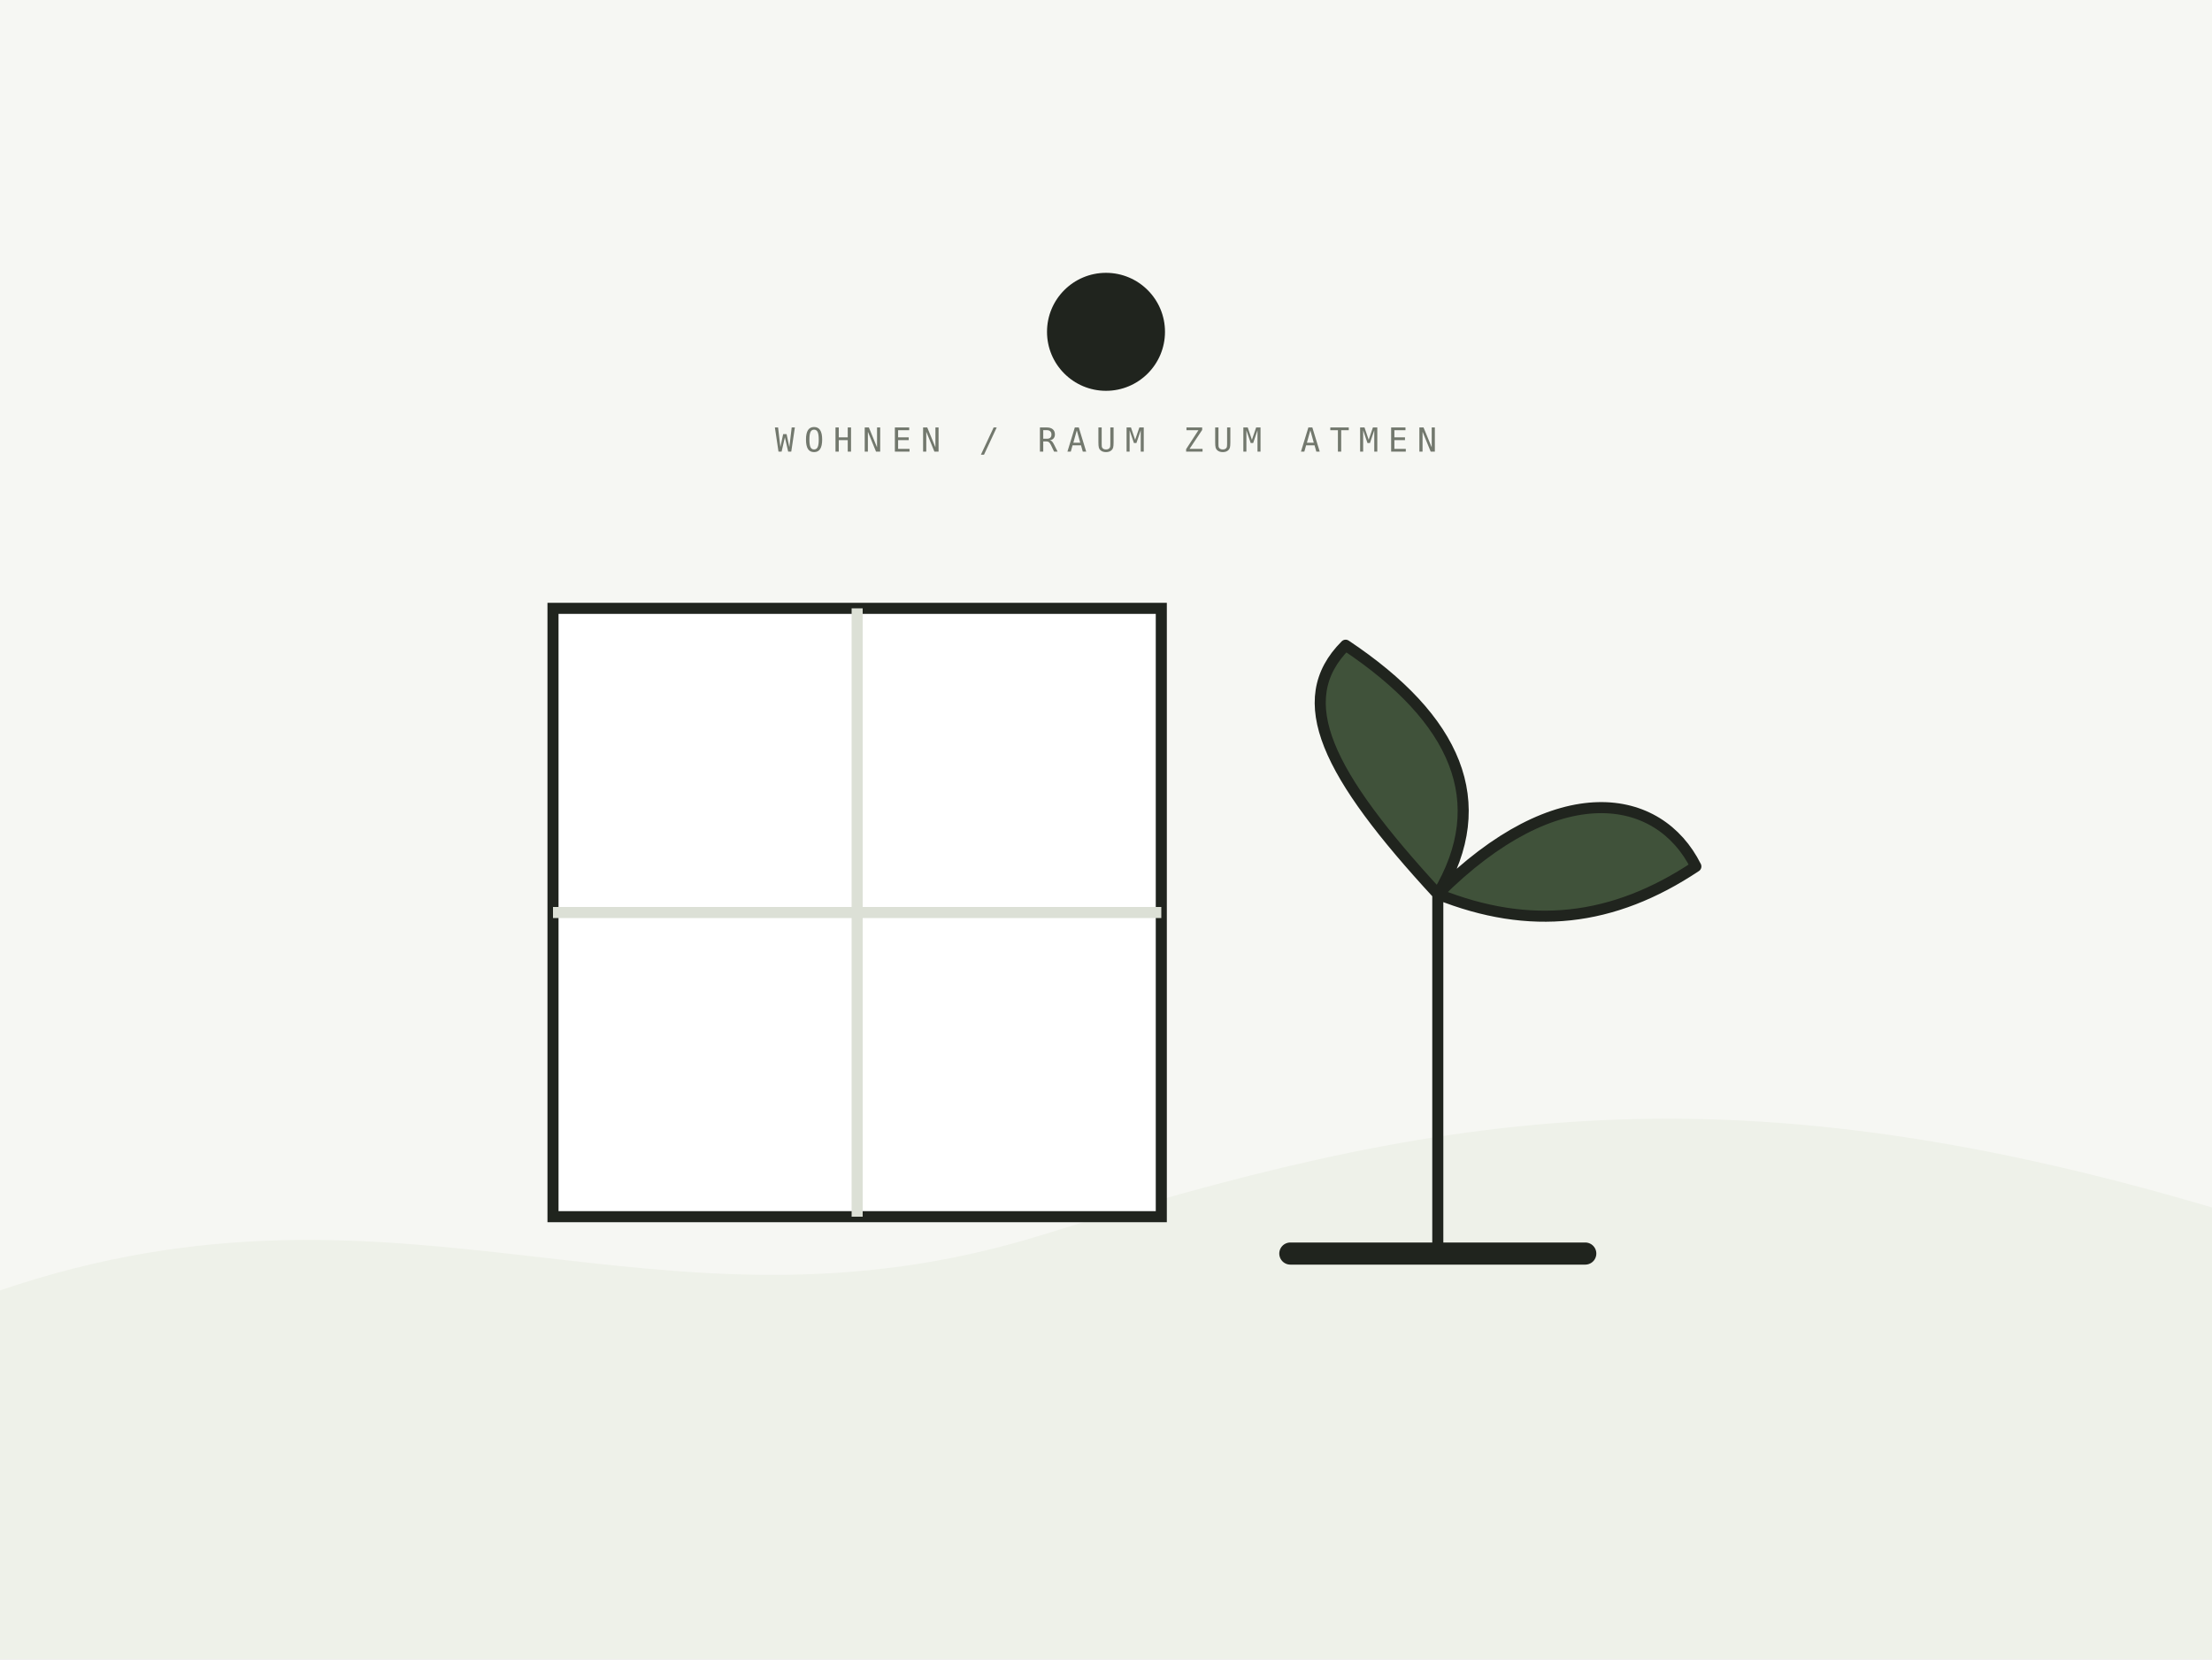
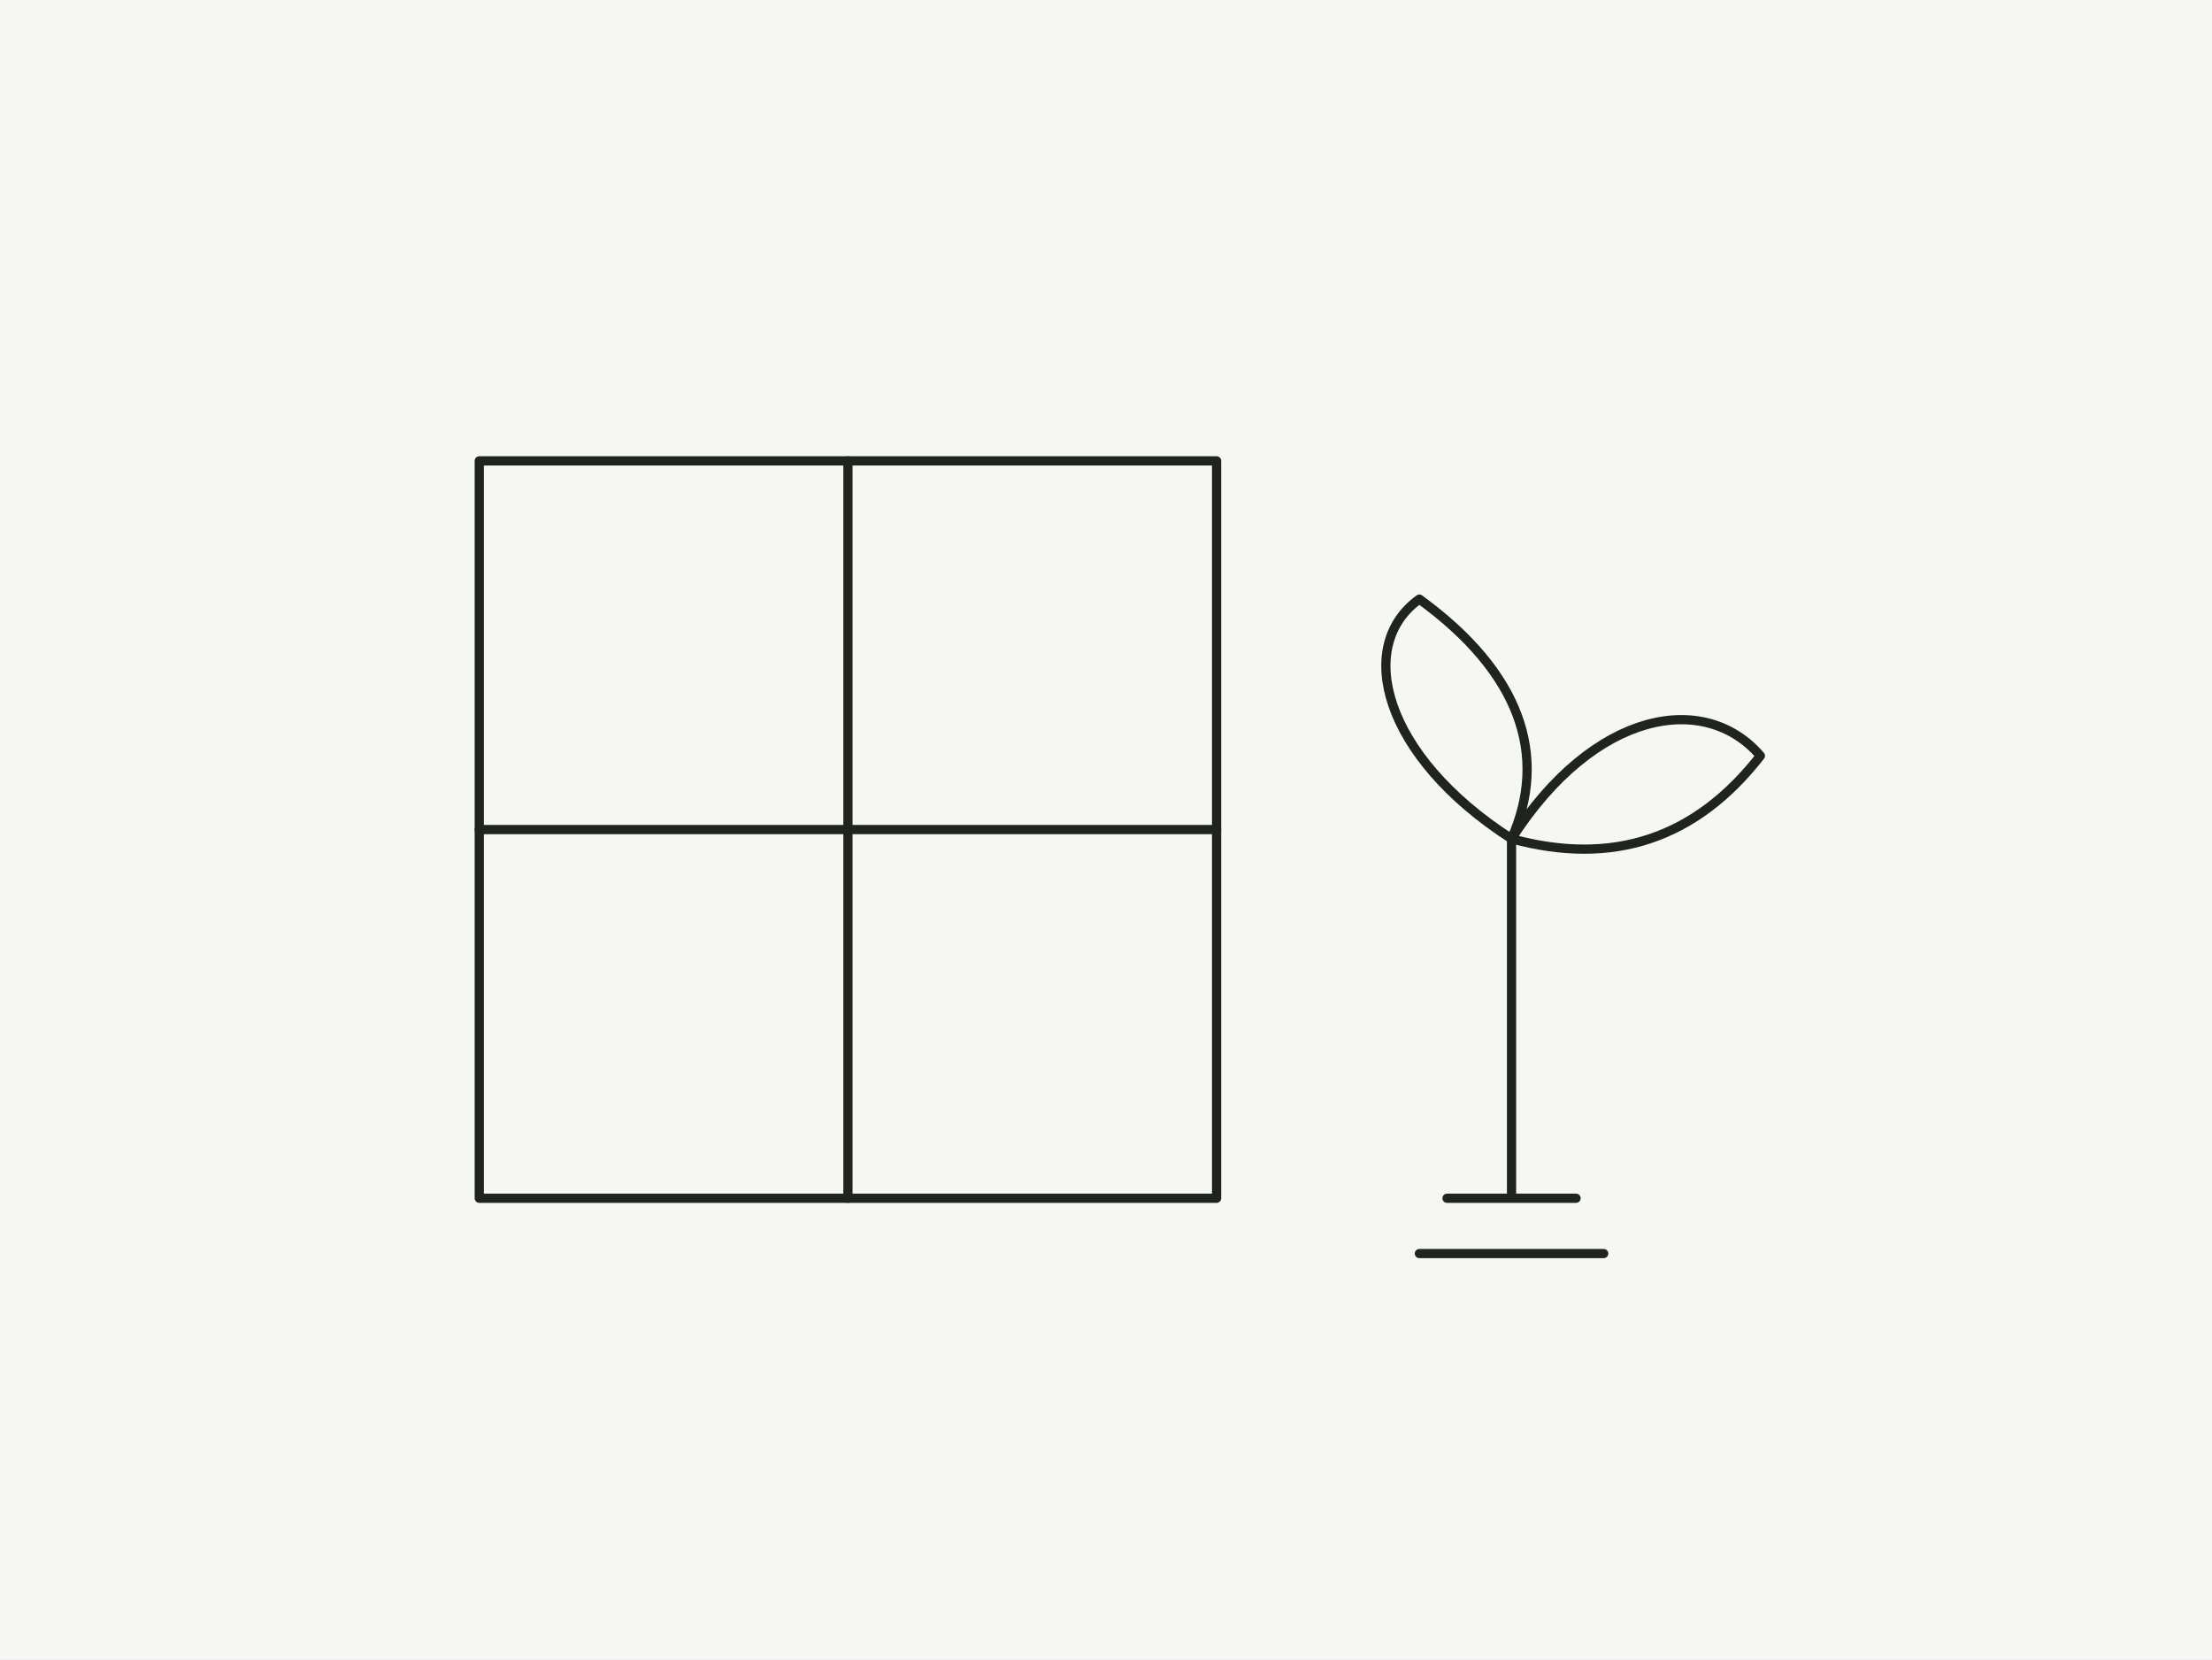
<svg xmlns="http://www.w3.org/2000/svg" viewBox="0 0 1200 900" role="img" aria-labelledby="title description">
  <rect width="1200" height="900" fill="#f6f7f3" />
-   <path d="M0 700C220 625 355 735 565 670S930 575 1200 655V900H0Z" fill="#eef1e9" />
-   <rect x="300" y="330" width="330" height="330" fill="#fff" stroke="#20241e" stroke-width="6" />
-   <path d="M465 330v330M300 495h330" stroke="#dce0d6" stroke-width="6" />
-   <path d="M780 680V485M780 485C720 420 700 380 730 350C790 390 810 435 780 485M780 485C845 420 900 430 920 470C875 500 830 505 780 485" fill="#40523a" stroke="#20241e" stroke-width="6" stroke-linejoin="round" />
-   <path d="M700 680h160" stroke="#20241e" stroke-width="12" stroke-linecap="round" />
-   <circle cx="600" cy="180" r="32" fill="#20241e" />
-   <text x="600" y="245" fill="#72786d" font-family="monospace" font-size="18" letter-spacing="5" text-anchor="middle">WOHNEN / RAUM ZUM ATMEN</text>
+   <g fill="none" stroke="#20241e" stroke-width="5" stroke-linecap="round" stroke-linejoin="round">
+     <rect x="260" y="250" width="400" height="400" />
+     <path d="M460 250V650M260 450H660M820 650V455M820 455C750 410 735 350 770 325C825 365 840 410 820 455ZM820 455C865 385 925 375 955 410C920 455 875 470 820 455ZM785 650H855M770 680H870" />
+   </g>
</svg>
